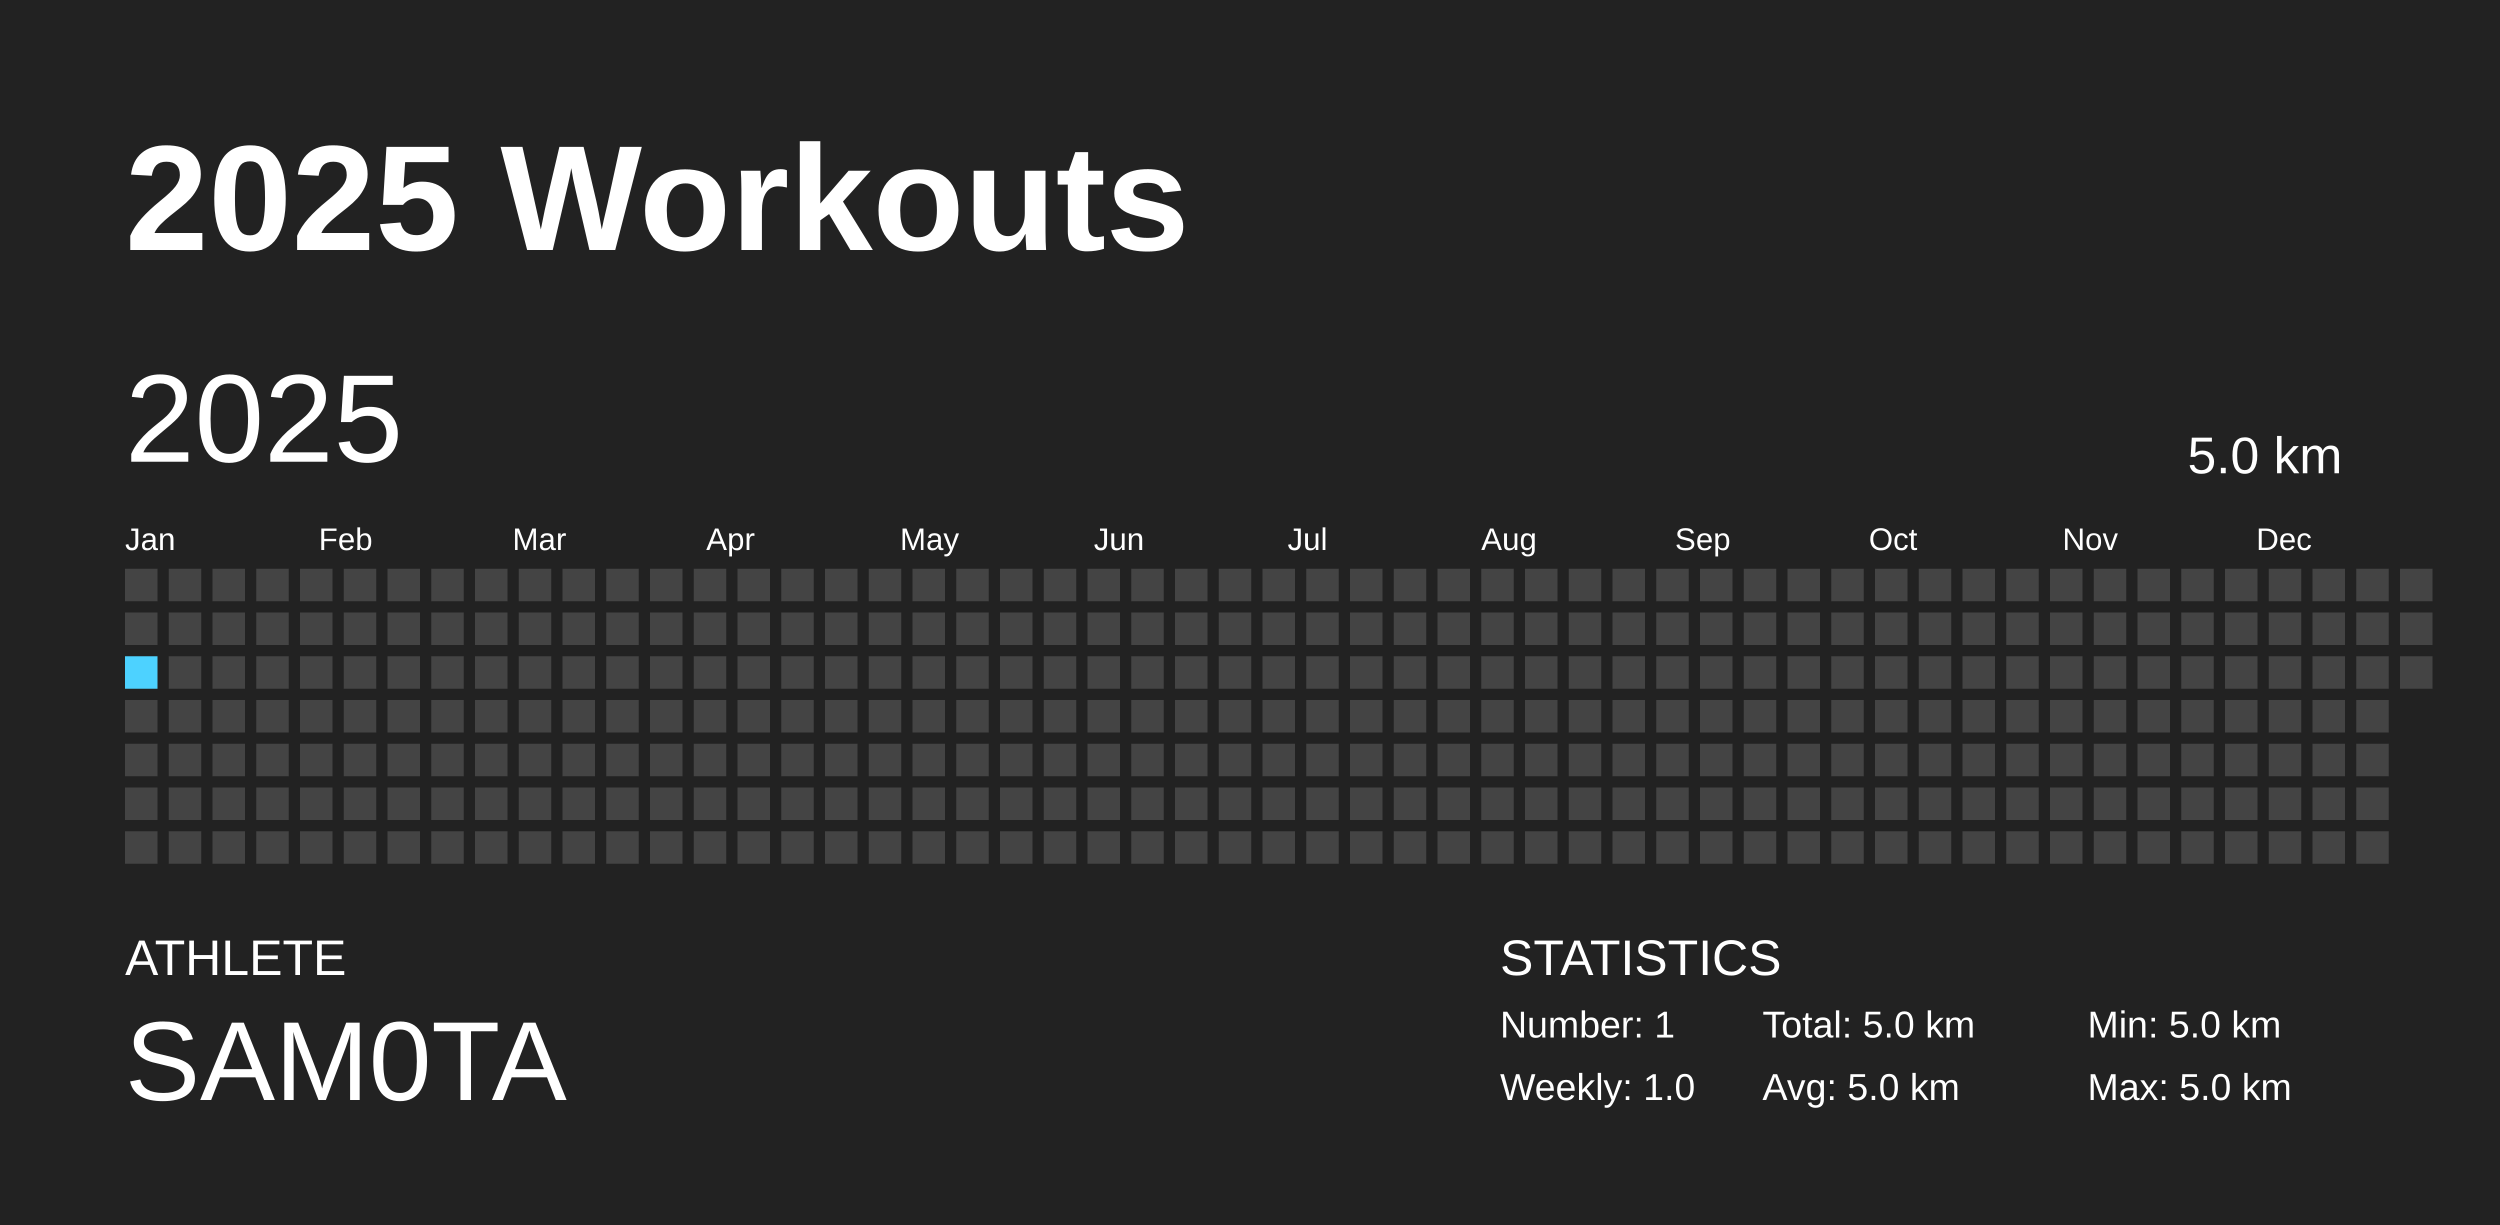
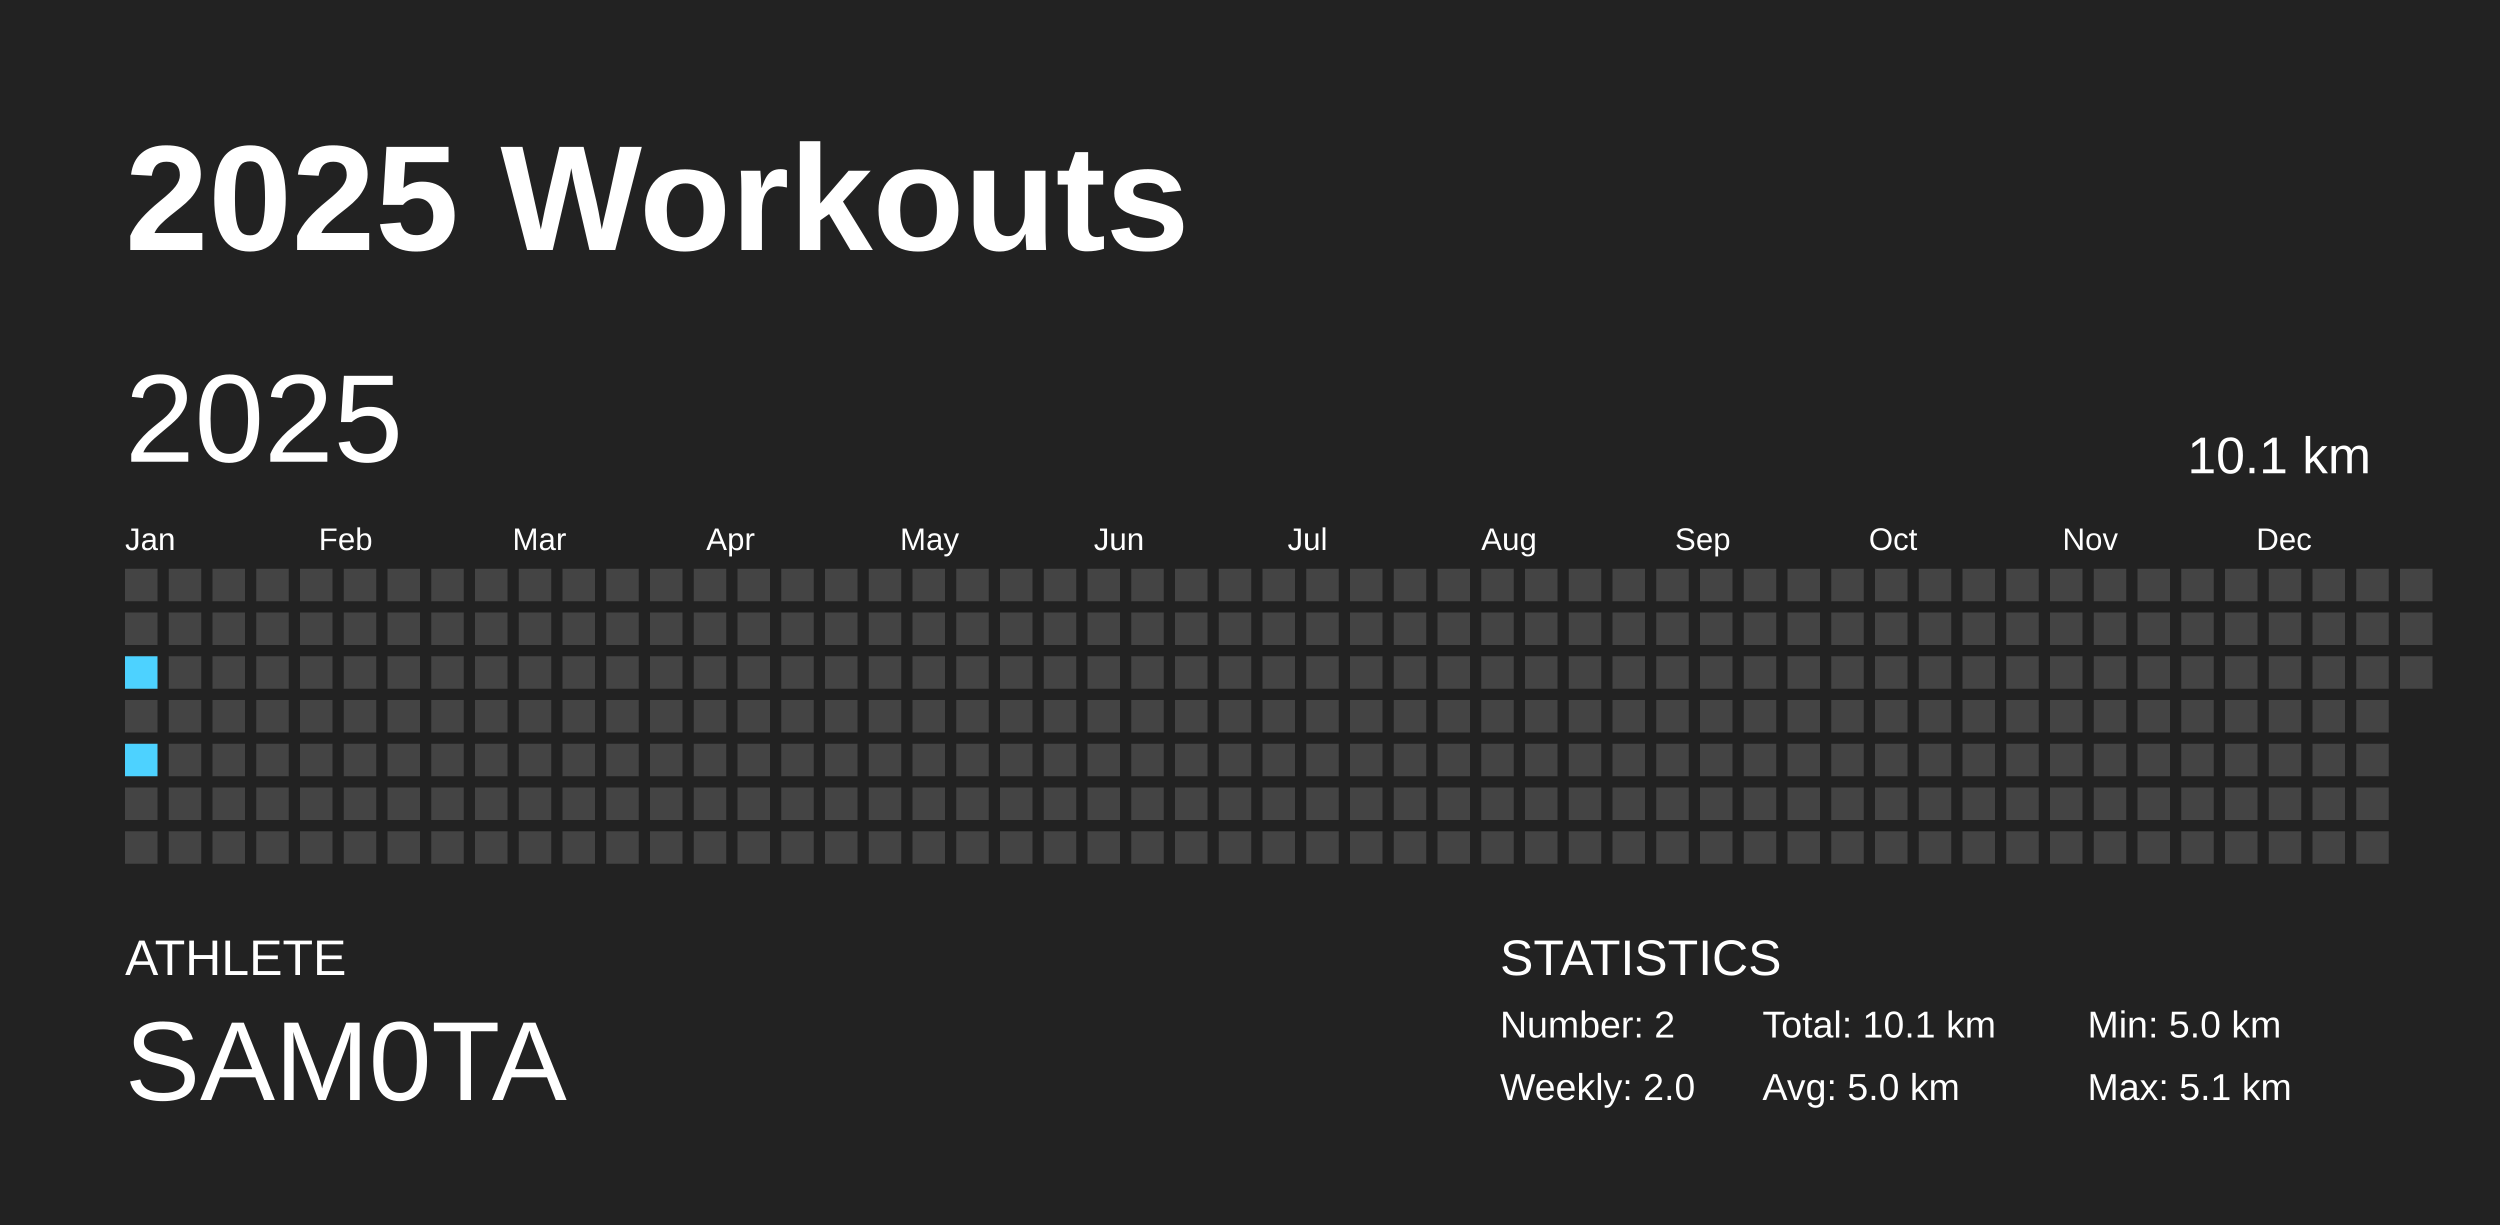
<svg xmlns="http://www.w3.org/2000/svg" baseProfile="full" height="98mm" version="1.1" viewBox="0,0,200,98" width="200mm">
  <defs />
  <rect fill="#222222" height="98" width="200" x="0" y="0" />
  <text fill="#FFFFFF" style="font-size:12px; font-family:Arial; font-weight:bold;" x="10" y="20">2025 Workouts</text>
  <text fill="#FFFFFF" style="font-size:4px; font-family:Arial" x="10" y="78">ATHLETE</text>
  <text fill="#FFFFFF" style="font-size:9px; font-family:Arial" x="10" y="88">SAM0TA</text>
  <text fill="#FFFFFF" style="font-size:4px; font-family:Arial" x="120" y="78">STATISTICS</text>
-   <text fill="#FFFFFF" style="font-size:3px; font-family:Arial" x="120" y="83">Number: 1</text>
-   <text fill="#FFFFFF" style="font-size:3px; font-family:Arial" x="120" y="88">Weekly: 1.0</text>
-   <text fill="#FFFFFF" style="font-size:3px; font-family:Arial" x="141" y="83">Total: 5.0 km</text>
+   <text fill="#FFFFFF" style="font-size:3px; font-family:Arial" x="120" y="83">Number: 2</text>
+   <text fill="#FFFFFF" style="font-size:3px; font-family:Arial" x="120" y="88">Weekly: 2.0</text>
+   <text fill="#FFFFFF" style="font-size:3px; font-family:Arial" x="141" y="83">Total: 10.1 km</text>
  <text fill="#FFFFFF" style="font-size:3px; font-family:Arial" x="141" y="88">Avg: 5.0 km</text>
  <text fill="#FFFFFF" style="font-size:3px; font-family:Arial" x="167" y="83">Min: 5.0 km</text>
-   <text fill="#FFFFFF" style="font-size:3px; font-family:Arial" x="167" y="88">Max: 5.0 km</text>
+   <text fill="#FFFFFF" style="font-size:3px; font-family:Arial" x="167" y="88">Max: 5.1 km</text>
  <text dominant-baseline="hanging" fill="#FFFFFF" style="font-size:10.0px; font-family:Arial;" x="10" y="30">2025</text>
-   <text dominant-baseline="hanging" fill="#FFFFFF" style="font-size:4.125px; font-family:Arial;" x="175" y="35">5.0 km</text>
+   <text dominant-baseline="hanging" fill="#FFFFFF" style="font-size:4.125px; font-family:Arial;" x="175" y="35">10.1 km</text>
  <text fill="#FFFFFF" style="font-size:2.5px; font-family:Arial" x="10.0" y="44">Jan</text>
  <text fill="#FFFFFF" style="font-size:2.5px; font-family:Arial" x="25.5" y="44">Feb</text>
  <text fill="#FFFFFF" style="font-size:2.5px; font-family:Arial" x="41.0" y="44">Mar</text>
  <text fill="#FFFFFF" style="font-size:2.5px; font-family:Arial" x="56.5" y="44">Apr</text>
  <text fill="#FFFFFF" style="font-size:2.5px; font-family:Arial" x="72.0" y="44">May</text>
  <text fill="#FFFFFF" style="font-size:2.5px; font-family:Arial" x="87.5" y="44">Jun</text>
  <text fill="#FFFFFF" style="font-size:2.5px; font-family:Arial" x="103.0" y="44">Jul</text>
  <text fill="#FFFFFF" style="font-size:2.5px; font-family:Arial" x="118.5" y="44">Aug</text>
  <text fill="#FFFFFF" style="font-size:2.5px; font-family:Arial" x="134.0" y="44">Sep</text>
  <text fill="#FFFFFF" style="font-size:2.5px; font-family:Arial" x="149.5" y="44">Oct</text>
  <text fill="#FFFFFF" style="font-size:2.5px; font-family:Arial" x="165.0" y="44">Nov</text>
  <text fill="#FFFFFF" style="font-size:2.5px; font-family:Arial" x="180.5" y="44">Dec</text>
  <rect fill="#444444" height="2.6" width="2.6" x="10.0" y="45.5" />
  <rect fill="#444444" height="2.6" width="2.6" x="10.0" y="49.0" />
-   <rect fill="#4DD2FF" height="2.6" width="2.6" x="10.0" y="52.5" />
+   <rect fill="#4dd2ff" height="2.6" width="2.6" x="10.0" y="52.5" />
  <rect fill="#444444" height="2.6" width="2.6" x="10.0" y="56.0" />
-   <rect fill="#444444" height="2.6" width="2.6" x="10.0" y="59.5" />
+   <rect fill="#4dd2ff" height="2.6" width="2.6" x="10.0" y="59.5" />
  <rect fill="#444444" height="2.6" width="2.6" x="10.0" y="63.0" />
  <rect fill="#444444" height="2.6" width="2.6" x="10.0" y="66.5" />
  <rect fill="#444444" height="2.6" width="2.6" x="13.5" y="45.5" />
  <rect fill="#444444" height="2.6" width="2.6" x="13.5" y="49.0" />
  <rect fill="#444444" height="2.6" width="2.6" x="13.5" y="52.5" />
  <rect fill="#444444" height="2.6" width="2.6" x="13.5" y="56.0" />
  <rect fill="#444444" height="2.6" width="2.6" x="13.5" y="59.5" />
  <rect fill="#444444" height="2.6" width="2.6" x="13.5" y="63.0" />
  <rect fill="#444444" height="2.6" width="2.6" x="13.5" y="66.5" />
  <rect fill="#444444" height="2.6" width="2.6" x="17.0" y="45.5" />
  <rect fill="#444444" height="2.6" width="2.6" x="17.0" y="49.0" />
  <rect fill="#444444" height="2.6" width="2.6" x="17.0" y="52.5" />
  <rect fill="#444444" height="2.6" width="2.6" x="17.0" y="56.0" />
  <rect fill="#444444" height="2.6" width="2.6" x="17.0" y="59.5" />
  <rect fill="#444444" height="2.6" width="2.6" x="17.0" y="63.0" />
  <rect fill="#444444" height="2.6" width="2.6" x="17.0" y="66.5" />
  <rect fill="#444444" height="2.6" width="2.6" x="20.5" y="45.5" />
  <rect fill="#444444" height="2.6" width="2.6" x="20.5" y="49.0" />
  <rect fill="#444444" height="2.6" width="2.6" x="20.5" y="52.5" />
  <rect fill="#444444" height="2.6" width="2.6" x="20.5" y="56.0" />
  <rect fill="#444444" height="2.6" width="2.6" x="20.5" y="59.5" />
  <rect fill="#444444" height="2.6" width="2.6" x="20.5" y="63.0" />
  <rect fill="#444444" height="2.6" width="2.6" x="20.5" y="66.5" />
  <rect fill="#444444" height="2.6" width="2.6" x="24.0" y="45.5" />
  <rect fill="#444444" height="2.6" width="2.6" x="24.0" y="49.0" />
  <rect fill="#444444" height="2.6" width="2.6" x="24.0" y="52.5" />
  <rect fill="#444444" height="2.6" width="2.6" x="24.0" y="56.0" />
  <rect fill="#444444" height="2.6" width="2.6" x="24.0" y="59.5" />
  <rect fill="#444444" height="2.6" width="2.6" x="24.0" y="63.0" />
  <rect fill="#444444" height="2.6" width="2.6" x="24.0" y="66.5" />
  <rect fill="#444444" height="2.6" width="2.6" x="27.5" y="45.5" />
  <rect fill="#444444" height="2.6" width="2.6" x="27.5" y="49.0" />
  <rect fill="#444444" height="2.6" width="2.6" x="27.5" y="52.5" />
  <rect fill="#444444" height="2.6" width="2.6" x="27.5" y="56.0" />
  <rect fill="#444444" height="2.6" width="2.6" x="27.5" y="59.5" />
  <rect fill="#444444" height="2.6" width="2.6" x="27.5" y="63.0" />
  <rect fill="#444444" height="2.6" width="2.6" x="27.5" y="66.5" />
  <rect fill="#444444" height="2.6" width="2.6" x="31.0" y="45.5" />
  <rect fill="#444444" height="2.6" width="2.6" x="31.0" y="49.0" />
  <rect fill="#444444" height="2.6" width="2.6" x="31.0" y="52.5" />
  <rect fill="#444444" height="2.6" width="2.6" x="31.0" y="56.0" />
  <rect fill="#444444" height="2.6" width="2.6" x="31.0" y="59.5" />
  <rect fill="#444444" height="2.6" width="2.6" x="31.0" y="63.0" />
  <rect fill="#444444" height="2.6" width="2.6" x="31.0" y="66.5" />
  <rect fill="#444444" height="2.6" width="2.6" x="34.5" y="45.5" />
  <rect fill="#444444" height="2.6" width="2.6" x="34.5" y="49.0" />
  <rect fill="#444444" height="2.6" width="2.6" x="34.5" y="52.5" />
  <rect fill="#444444" height="2.6" width="2.6" x="34.5" y="56.0" />
  <rect fill="#444444" height="2.6" width="2.6" x="34.5" y="59.5" />
  <rect fill="#444444" height="2.6" width="2.6" x="34.5" y="63.0" />
  <rect fill="#444444" height="2.6" width="2.6" x="34.5" y="66.5" />
  <rect fill="#444444" height="2.6" width="2.6" x="38.0" y="45.5" />
  <rect fill="#444444" height="2.6" width="2.6" x="38.0" y="49.0" />
  <rect fill="#444444" height="2.6" width="2.6" x="38.0" y="52.5" />
  <rect fill="#444444" height="2.6" width="2.6" x="38.0" y="56.0" />
  <rect fill="#444444" height="2.6" width="2.6" x="38.0" y="59.5" />
  <rect fill="#444444" height="2.6" width="2.6" x="38.0" y="63.0" />
  <rect fill="#444444" height="2.6" width="2.6" x="38.0" y="66.5" />
  <rect fill="#444444" height="2.6" width="2.6" x="41.5" y="45.5" />
  <rect fill="#444444" height="2.6" width="2.6" x="41.5" y="49.0" />
  <rect fill="#444444" height="2.6" width="2.6" x="41.5" y="52.5" />
  <rect fill="#444444" height="2.6" width="2.6" x="41.5" y="56.0" />
  <rect fill="#444444" height="2.6" width="2.6" x="41.5" y="59.5" />
  <rect fill="#444444" height="2.6" width="2.6" x="41.5" y="63.0" />
  <rect fill="#444444" height="2.6" width="2.6" x="41.5" y="66.5" />
  <rect fill="#444444" height="2.6" width="2.6" x="45.0" y="45.5" />
  <rect fill="#444444" height="2.6" width="2.6" x="45.0" y="49.0" />
  <rect fill="#444444" height="2.6" width="2.6" x="45.0" y="52.5" />
  <rect fill="#444444" height="2.6" width="2.6" x="45.0" y="56.0" />
  <rect fill="#444444" height="2.6" width="2.6" x="45.0" y="59.5" />
  <rect fill="#444444" height="2.6" width="2.6" x="45.0" y="63.0" />
  <rect fill="#444444" height="2.6" width="2.6" x="45.0" y="66.5" />
  <rect fill="#444444" height="2.6" width="2.6" x="48.5" y="45.5" />
  <rect fill="#444444" height="2.6" width="2.6" x="48.5" y="49.0" />
  <rect fill="#444444" height="2.6" width="2.6" x="48.5" y="52.5" />
  <rect fill="#444444" height="2.6" width="2.6" x="48.5" y="56.0" />
  <rect fill="#444444" height="2.6" width="2.6" x="48.5" y="59.5" />
  <rect fill="#444444" height="2.6" width="2.6" x="48.5" y="63.0" />
  <rect fill="#444444" height="2.6" width="2.6" x="48.5" y="66.5" />
  <rect fill="#444444" height="2.6" width="2.6" x="52.0" y="45.5" />
  <rect fill="#444444" height="2.6" width="2.6" x="52.0" y="49.0" />
  <rect fill="#444444" height="2.6" width="2.6" x="52.0" y="52.5" />
  <rect fill="#444444" height="2.6" width="2.6" x="52.0" y="56.0" />
  <rect fill="#444444" height="2.6" width="2.6" x="52.0" y="59.5" />
  <rect fill="#444444" height="2.6" width="2.6" x="52.0" y="63.0" />
  <rect fill="#444444" height="2.6" width="2.6" x="52.0" y="66.5" />
  <rect fill="#444444" height="2.6" width="2.6" x="55.5" y="45.5" />
  <rect fill="#444444" height="2.6" width="2.6" x="55.5" y="49.0" />
  <rect fill="#444444" height="2.6" width="2.6" x="55.5" y="52.5" />
  <rect fill="#444444" height="2.6" width="2.6" x="55.5" y="56.0" />
  <rect fill="#444444" height="2.6" width="2.6" x="55.5" y="59.5" />
  <rect fill="#444444" height="2.6" width="2.6" x="55.5" y="63.0" />
  <rect fill="#444444" height="2.6" width="2.6" x="55.5" y="66.5" />
  <rect fill="#444444" height="2.6" width="2.6" x="59.0" y="45.5" />
  <rect fill="#444444" height="2.6" width="2.6" x="59.0" y="49.0" />
  <rect fill="#444444" height="2.6" width="2.6" x="59.0" y="52.5" />
  <rect fill="#444444" height="2.6" width="2.6" x="59.0" y="56.0" />
  <rect fill="#444444" height="2.6" width="2.6" x="59.0" y="59.5" />
  <rect fill="#444444" height="2.6" width="2.6" x="59.0" y="63.0" />
  <rect fill="#444444" height="2.6" width="2.6" x="59.0" y="66.5" />
  <rect fill="#444444" height="2.6" width="2.6" x="62.5" y="45.5" />
  <rect fill="#444444" height="2.6" width="2.6" x="62.5" y="49.0" />
  <rect fill="#444444" height="2.6" width="2.6" x="62.5" y="52.5" />
  <rect fill="#444444" height="2.6" width="2.6" x="62.5" y="56.0" />
  <rect fill="#444444" height="2.6" width="2.6" x="62.5" y="59.5" />
  <rect fill="#444444" height="2.6" width="2.6" x="62.5" y="63.0" />
  <rect fill="#444444" height="2.6" width="2.6" x="62.5" y="66.5" />
  <rect fill="#444444" height="2.6" width="2.6" x="66.0" y="45.5" />
  <rect fill="#444444" height="2.6" width="2.6" x="66.0" y="49.0" />
  <rect fill="#444444" height="2.6" width="2.6" x="66.0" y="52.5" />
  <rect fill="#444444" height="2.6" width="2.6" x="66.0" y="56.0" />
  <rect fill="#444444" height="2.6" width="2.6" x="66.0" y="59.5" />
  <rect fill="#444444" height="2.6" width="2.6" x="66.0" y="63.0" />
  <rect fill="#444444" height="2.6" width="2.6" x="66.0" y="66.5" />
  <rect fill="#444444" height="2.6" width="2.6" x="69.5" y="45.5" />
  <rect fill="#444444" height="2.6" width="2.6" x="69.5" y="49.0" />
  <rect fill="#444444" height="2.6" width="2.6" x="69.5" y="52.5" />
  <rect fill="#444444" height="2.6" width="2.6" x="69.5" y="56.0" />
  <rect fill="#444444" height="2.6" width="2.6" x="69.5" y="59.5" />
  <rect fill="#444444" height="2.6" width="2.6" x="69.5" y="63.0" />
  <rect fill="#444444" height="2.6" width="2.6" x="69.5" y="66.5" />
  <rect fill="#444444" height="2.6" width="2.6" x="73.0" y="45.5" />
  <rect fill="#444444" height="2.6" width="2.6" x="73.0" y="49.0" />
  <rect fill="#444444" height="2.6" width="2.6" x="73.0" y="52.5" />
  <rect fill="#444444" height="2.6" width="2.6" x="73.0" y="56.0" />
  <rect fill="#444444" height="2.6" width="2.6" x="73.0" y="59.5" />
  <rect fill="#444444" height="2.6" width="2.6" x="73.0" y="63.0" />
  <rect fill="#444444" height="2.6" width="2.6" x="73.0" y="66.5" />
  <rect fill="#444444" height="2.6" width="2.6" x="76.5" y="45.5" />
  <rect fill="#444444" height="2.6" width="2.6" x="76.5" y="49.0" />
  <rect fill="#444444" height="2.6" width="2.6" x="76.5" y="52.5" />
  <rect fill="#444444" height="2.6" width="2.6" x="76.5" y="56.0" />
  <rect fill="#444444" height="2.6" width="2.6" x="76.5" y="59.5" />
  <rect fill="#444444" height="2.6" width="2.6" x="76.5" y="63.0" />
  <rect fill="#444444" height="2.6" width="2.6" x="76.5" y="66.5" />
  <rect fill="#444444" height="2.6" width="2.6" x="80.0" y="45.5" />
  <rect fill="#444444" height="2.6" width="2.6" x="80.0" y="49.0" />
  <rect fill="#444444" height="2.6" width="2.6" x="80.0" y="52.5" />
  <rect fill="#444444" height="2.6" width="2.6" x="80.0" y="56.0" />
  <rect fill="#444444" height="2.6" width="2.6" x="80.0" y="59.5" />
  <rect fill="#444444" height="2.6" width="2.6" x="80.0" y="63.0" />
  <rect fill="#444444" height="2.6" width="2.6" x="80.0" y="66.5" />
  <rect fill="#444444" height="2.6" width="2.6" x="83.5" y="45.5" />
  <rect fill="#444444" height="2.6" width="2.6" x="83.5" y="49.0" />
  <rect fill="#444444" height="2.6" width="2.6" x="83.5" y="52.5" />
  <rect fill="#444444" height="2.6" width="2.6" x="83.5" y="56.0" />
  <rect fill="#444444" height="2.6" width="2.6" x="83.5" y="59.5" />
  <rect fill="#444444" height="2.6" width="2.6" x="83.5" y="63.0" />
  <rect fill="#444444" height="2.6" width="2.6" x="83.5" y="66.5" />
  <rect fill="#444444" height="2.6" width="2.6" x="87.0" y="45.5" />
  <rect fill="#444444" height="2.6" width="2.6" x="87.0" y="49.0" />
  <rect fill="#444444" height="2.6" width="2.6" x="87.0" y="52.5" />
  <rect fill="#444444" height="2.6" width="2.6" x="87.0" y="56.0" />
  <rect fill="#444444" height="2.6" width="2.6" x="87.0" y="59.5" />
  <rect fill="#444444" height="2.6" width="2.6" x="87.0" y="63.0" />
  <rect fill="#444444" height="2.6" width="2.6" x="87.0" y="66.5" />
  <rect fill="#444444" height="2.6" width="2.6" x="90.5" y="45.5" />
  <rect fill="#444444" height="2.6" width="2.6" x="90.5" y="49.0" />
  <rect fill="#444444" height="2.6" width="2.6" x="90.5" y="52.5" />
  <rect fill="#444444" height="2.6" width="2.6" x="90.5" y="56.0" />
  <rect fill="#444444" height="2.6" width="2.6" x="90.5" y="59.5" />
  <rect fill="#444444" height="2.6" width="2.6" x="90.5" y="63.0" />
  <rect fill="#444444" height="2.6" width="2.6" x="90.5" y="66.5" />
  <rect fill="#444444" height="2.6" width="2.6" x="94.0" y="45.5" />
  <rect fill="#444444" height="2.6" width="2.6" x="94.0" y="49.0" />
  <rect fill="#444444" height="2.6" width="2.6" x="94.0" y="52.5" />
  <rect fill="#444444" height="2.6" width="2.6" x="94.0" y="56.0" />
  <rect fill="#444444" height="2.6" width="2.6" x="94.0" y="59.5" />
  <rect fill="#444444" height="2.6" width="2.6" x="94.0" y="63.0" />
  <rect fill="#444444" height="2.6" width="2.6" x="94.0" y="66.5" />
  <rect fill="#444444" height="2.6" width="2.6" x="97.5" y="45.5" />
  <rect fill="#444444" height="2.6" width="2.6" x="97.5" y="49.0" />
  <rect fill="#444444" height="2.6" width="2.6" x="97.5" y="52.5" />
  <rect fill="#444444" height="2.6" width="2.6" x="97.5" y="56.0" />
  <rect fill="#444444" height="2.6" width="2.6" x="97.5" y="59.5" />
  <rect fill="#444444" height="2.6" width="2.6" x="97.5" y="63.0" />
  <rect fill="#444444" height="2.6" width="2.6" x="97.5" y="66.5" />
  <rect fill="#444444" height="2.6" width="2.6" x="101.0" y="45.5" />
  <rect fill="#444444" height="2.6" width="2.6" x="101.0" y="49.0" />
  <rect fill="#444444" height="2.6" width="2.6" x="101.0" y="52.5" />
  <rect fill="#444444" height="2.6" width="2.6" x="101.0" y="56.0" />
  <rect fill="#444444" height="2.6" width="2.6" x="101.0" y="59.5" />
  <rect fill="#444444" height="2.6" width="2.6" x="101.0" y="63.0" />
  <rect fill="#444444" height="2.6" width="2.6" x="101.0" y="66.5" />
  <rect fill="#444444" height="2.6" width="2.6" x="104.5" y="45.5" />
  <rect fill="#444444" height="2.6" width="2.6" x="104.5" y="49.0" />
  <rect fill="#444444" height="2.6" width="2.6" x="104.5" y="52.5" />
  <rect fill="#444444" height="2.6" width="2.6" x="104.5" y="56.0" />
  <rect fill="#444444" height="2.6" width="2.6" x="104.5" y="59.5" />
  <rect fill="#444444" height="2.6" width="2.6" x="104.5" y="63.0" />
  <rect fill="#444444" height="2.6" width="2.6" x="104.5" y="66.5" />
  <rect fill="#444444" height="2.6" width="2.6" x="108.0" y="45.5" />
  <rect fill="#444444" height="2.6" width="2.6" x="108.0" y="49.0" />
  <rect fill="#444444" height="2.6" width="2.6" x="108.0" y="52.5" />
  <rect fill="#444444" height="2.6" width="2.6" x="108.0" y="56.0" />
  <rect fill="#444444" height="2.6" width="2.6" x="108.0" y="59.5" />
  <rect fill="#444444" height="2.6" width="2.6" x="108.0" y="63.0" />
  <rect fill="#444444" height="2.6" width="2.6" x="108.0" y="66.5" />
  <rect fill="#444444" height="2.6" width="2.6" x="111.5" y="45.5" />
  <rect fill="#444444" height="2.6" width="2.6" x="111.5" y="49.0" />
  <rect fill="#444444" height="2.6" width="2.6" x="111.5" y="52.5" />
  <rect fill="#444444" height="2.6" width="2.6" x="111.5" y="56.0" />
  <rect fill="#444444" height="2.6" width="2.6" x="111.5" y="59.5" />
  <rect fill="#444444" height="2.6" width="2.6" x="111.5" y="63.0" />
  <rect fill="#444444" height="2.6" width="2.6" x="111.5" y="66.5" />
  <rect fill="#444444" height="2.6" width="2.6" x="115.0" y="45.5" />
  <rect fill="#444444" height="2.6" width="2.6" x="115.0" y="49.0" />
  <rect fill="#444444" height="2.6" width="2.6" x="115.0" y="52.5" />
  <rect fill="#444444" height="2.6" width="2.6" x="115.0" y="56.0" />
  <rect fill="#444444" height="2.6" width="2.6" x="115.0" y="59.5" />
  <rect fill="#444444" height="2.6" width="2.6" x="115.0" y="63.0" />
  <rect fill="#444444" height="2.6" width="2.6" x="115.0" y="66.5" />
  <rect fill="#444444" height="2.6" width="2.6" x="118.5" y="45.5" />
  <rect fill="#444444" height="2.6" width="2.6" x="118.5" y="49.0" />
  <rect fill="#444444" height="2.6" width="2.6" x="118.5" y="52.5" />
  <rect fill="#444444" height="2.6" width="2.6" x="118.5" y="56.0" />
  <rect fill="#444444" height="2.6" width="2.6" x="118.5" y="59.5" />
  <rect fill="#444444" height="2.6" width="2.6" x="118.5" y="63.0" />
  <rect fill="#444444" height="2.6" width="2.6" x="118.5" y="66.5" />
  <rect fill="#444444" height="2.6" width="2.6" x="122.0" y="45.5" />
  <rect fill="#444444" height="2.6" width="2.6" x="122.0" y="49.0" />
  <rect fill="#444444" height="2.6" width="2.6" x="122.0" y="52.5" />
  <rect fill="#444444" height="2.6" width="2.6" x="122.0" y="56.0" />
  <rect fill="#444444" height="2.6" width="2.6" x="122.0" y="59.5" />
  <rect fill="#444444" height="2.6" width="2.6" x="122.0" y="63.0" />
  <rect fill="#444444" height="2.6" width="2.6" x="122.0" y="66.5" />
  <rect fill="#444444" height="2.6" width="2.6" x="125.5" y="45.5" />
  <rect fill="#444444" height="2.6" width="2.6" x="125.5" y="49.0" />
  <rect fill="#444444" height="2.6" width="2.6" x="125.5" y="52.5" />
  <rect fill="#444444" height="2.6" width="2.6" x="125.5" y="56.0" />
  <rect fill="#444444" height="2.6" width="2.6" x="125.5" y="59.5" />
  <rect fill="#444444" height="2.6" width="2.6" x="125.5" y="63.0" />
  <rect fill="#444444" height="2.6" width="2.6" x="125.5" y="66.5" />
  <rect fill="#444444" height="2.6" width="2.6" x="129.0" y="45.5" />
  <rect fill="#444444" height="2.6" width="2.6" x="129.0" y="49.0" />
  <rect fill="#444444" height="2.6" width="2.6" x="129.0" y="52.5" />
  <rect fill="#444444" height="2.6" width="2.6" x="129.0" y="56.0" />
  <rect fill="#444444" height="2.6" width="2.6" x="129.0" y="59.5" />
  <rect fill="#444444" height="2.6" width="2.6" x="129.0" y="63.0" />
  <rect fill="#444444" height="2.6" width="2.6" x="129.0" y="66.5" />
  <rect fill="#444444" height="2.6" width="2.6" x="132.5" y="45.5" />
  <rect fill="#444444" height="2.6" width="2.6" x="132.5" y="49.0" />
  <rect fill="#444444" height="2.6" width="2.6" x="132.5" y="52.5" />
  <rect fill="#444444" height="2.6" width="2.6" x="132.5" y="56.0" />
  <rect fill="#444444" height="2.6" width="2.6" x="132.5" y="59.5" />
  <rect fill="#444444" height="2.6" width="2.6" x="132.5" y="63.0" />
  <rect fill="#444444" height="2.6" width="2.6" x="132.5" y="66.5" />
  <rect fill="#444444" height="2.6" width="2.6" x="136.0" y="45.5" />
  <rect fill="#444444" height="2.6" width="2.6" x="136.0" y="49.0" />
  <rect fill="#444444" height="2.6" width="2.6" x="136.0" y="52.5" />
  <rect fill="#444444" height="2.6" width="2.6" x="136.0" y="56.0" />
  <rect fill="#444444" height="2.6" width="2.6" x="136.0" y="59.5" />
  <rect fill="#444444" height="2.6" width="2.6" x="136.0" y="63.0" />
  <rect fill="#444444" height="2.6" width="2.6" x="136.0" y="66.5" />
  <rect fill="#444444" height="2.6" width="2.6" x="139.5" y="45.5" />
  <rect fill="#444444" height="2.6" width="2.6" x="139.5" y="49.0" />
  <rect fill="#444444" height="2.6" width="2.6" x="139.5" y="52.5" />
  <rect fill="#444444" height="2.6" width="2.6" x="139.5" y="56.0" />
  <rect fill="#444444" height="2.6" width="2.6" x="139.5" y="59.5" />
  <rect fill="#444444" height="2.6" width="2.6" x="139.5" y="63.0" />
  <rect fill="#444444" height="2.6" width="2.6" x="139.5" y="66.5" />
  <rect fill="#444444" height="2.6" width="2.6" x="143.0" y="45.5" />
  <rect fill="#444444" height="2.6" width="2.6" x="143.0" y="49.0" />
  <rect fill="#444444" height="2.6" width="2.6" x="143.0" y="52.5" />
  <rect fill="#444444" height="2.6" width="2.6" x="143.0" y="56.0" />
  <rect fill="#444444" height="2.6" width="2.6" x="143.0" y="59.5" />
  <rect fill="#444444" height="2.6" width="2.6" x="143.0" y="63.0" />
  <rect fill="#444444" height="2.6" width="2.6" x="143.0" y="66.5" />
  <rect fill="#444444" height="2.6" width="2.6" x="146.5" y="45.5" />
  <rect fill="#444444" height="2.6" width="2.6" x="146.5" y="49.0" />
  <rect fill="#444444" height="2.6" width="2.6" x="146.5" y="52.5" />
  <rect fill="#444444" height="2.6" width="2.6" x="146.5" y="56.0" />
  <rect fill="#444444" height="2.6" width="2.6" x="146.5" y="59.5" />
  <rect fill="#444444" height="2.6" width="2.6" x="146.5" y="63.0" />
  <rect fill="#444444" height="2.6" width="2.6" x="146.5" y="66.5" />
  <rect fill="#444444" height="2.6" width="2.6" x="150.0" y="45.5" />
  <rect fill="#444444" height="2.6" width="2.6" x="150.0" y="49.0" />
  <rect fill="#444444" height="2.6" width="2.6" x="150.0" y="52.5" />
  <rect fill="#444444" height="2.6" width="2.6" x="150.0" y="56.0" />
  <rect fill="#444444" height="2.6" width="2.6" x="150.0" y="59.5" />
  <rect fill="#444444" height="2.6" width="2.6" x="150.0" y="63.0" />
  <rect fill="#444444" height="2.6" width="2.6" x="150.0" y="66.5" />
  <rect fill="#444444" height="2.6" width="2.6" x="153.5" y="45.5" />
  <rect fill="#444444" height="2.6" width="2.6" x="153.5" y="49.0" />
  <rect fill="#444444" height="2.6" width="2.6" x="153.5" y="52.5" />
  <rect fill="#444444" height="2.6" width="2.6" x="153.5" y="56.0" />
  <rect fill="#444444" height="2.6" width="2.6" x="153.5" y="59.5" />
  <rect fill="#444444" height="2.6" width="2.6" x="153.5" y="63.0" />
  <rect fill="#444444" height="2.6" width="2.6" x="153.5" y="66.5" />
  <rect fill="#444444" height="2.6" width="2.6" x="157.0" y="45.5" />
  <rect fill="#444444" height="2.6" width="2.6" x="157.0" y="49.0" />
  <rect fill="#444444" height="2.6" width="2.6" x="157.0" y="52.5" />
  <rect fill="#444444" height="2.6" width="2.6" x="157.0" y="56.0" />
  <rect fill="#444444" height="2.6" width="2.6" x="157.0" y="59.5" />
  <rect fill="#444444" height="2.6" width="2.6" x="157.0" y="63.0" />
  <rect fill="#444444" height="2.6" width="2.6" x="157.0" y="66.5" />
  <rect fill="#444444" height="2.6" width="2.6" x="160.5" y="45.5" />
  <rect fill="#444444" height="2.6" width="2.6" x="160.5" y="49.0" />
  <rect fill="#444444" height="2.6" width="2.6" x="160.5" y="52.5" />
  <rect fill="#444444" height="2.6" width="2.6" x="160.5" y="56.0" />
  <rect fill="#444444" height="2.6" width="2.6" x="160.5" y="59.5" />
  <rect fill="#444444" height="2.6" width="2.6" x="160.5" y="63.0" />
  <rect fill="#444444" height="2.6" width="2.6" x="160.5" y="66.5" />
  <rect fill="#444444" height="2.6" width="2.6" x="164.0" y="45.5" />
  <rect fill="#444444" height="2.6" width="2.6" x="164.0" y="49.0" />
  <rect fill="#444444" height="2.6" width="2.6" x="164.0" y="52.5" />
  <rect fill="#444444" height="2.6" width="2.6" x="164.0" y="56.0" />
  <rect fill="#444444" height="2.6" width="2.6" x="164.0" y="59.5" />
  <rect fill="#444444" height="2.6" width="2.6" x="164.0" y="63.0" />
  <rect fill="#444444" height="2.6" width="2.6" x="164.0" y="66.5" />
  <rect fill="#444444" height="2.6" width="2.6" x="167.5" y="45.5" />
  <rect fill="#444444" height="2.6" width="2.6" x="167.5" y="49.0" />
  <rect fill="#444444" height="2.6" width="2.6" x="167.5" y="52.5" />
  <rect fill="#444444" height="2.6" width="2.6" x="167.5" y="56.0" />
  <rect fill="#444444" height="2.6" width="2.6" x="167.5" y="59.5" />
  <rect fill="#444444" height="2.6" width="2.6" x="167.5" y="63.0" />
  <rect fill="#444444" height="2.6" width="2.6" x="167.5" y="66.5" />
  <rect fill="#444444" height="2.6" width="2.6" x="171.0" y="45.5" />
  <rect fill="#444444" height="2.6" width="2.6" x="171.0" y="49.0" />
  <rect fill="#444444" height="2.6" width="2.6" x="171.0" y="52.5" />
  <rect fill="#444444" height="2.6" width="2.6" x="171.0" y="56.0" />
  <rect fill="#444444" height="2.6" width="2.6" x="171.0" y="59.5" />
  <rect fill="#444444" height="2.6" width="2.6" x="171.0" y="63.0" />
  <rect fill="#444444" height="2.6" width="2.6" x="171.0" y="66.5" />
  <rect fill="#444444" height="2.6" width="2.6" x="174.5" y="45.5" />
  <rect fill="#444444" height="2.6" width="2.6" x="174.5" y="49.0" />
  <rect fill="#444444" height="2.6" width="2.6" x="174.5" y="52.5" />
  <rect fill="#444444" height="2.6" width="2.6" x="174.5" y="56.0" />
  <rect fill="#444444" height="2.6" width="2.6" x="174.5" y="59.5" />
  <rect fill="#444444" height="2.6" width="2.6" x="174.5" y="63.0" />
  <rect fill="#444444" height="2.6" width="2.6" x="174.5" y="66.5" />
  <rect fill="#444444" height="2.6" width="2.6" x="178.0" y="45.5" />
  <rect fill="#444444" height="2.6" width="2.6" x="178.0" y="49.0" />
  <rect fill="#444444" height="2.6" width="2.6" x="178.0" y="52.5" />
  <rect fill="#444444" height="2.6" width="2.6" x="178.0" y="56.0" />
  <rect fill="#444444" height="2.6" width="2.6" x="178.0" y="59.5" />
  <rect fill="#444444" height="2.6" width="2.6" x="178.0" y="63.0" />
  <rect fill="#444444" height="2.6" width="2.6" x="178.0" y="66.5" />
  <rect fill="#444444" height="2.6" width="2.6" x="181.5" y="45.5" />
  <rect fill="#444444" height="2.6" width="2.6" x="181.5" y="49.0" />
  <rect fill="#444444" height="2.6" width="2.6" x="181.5" y="52.5" />
  <rect fill="#444444" height="2.6" width="2.6" x="181.5" y="56.0" />
  <rect fill="#444444" height="2.6" width="2.6" x="181.5" y="59.5" />
  <rect fill="#444444" height="2.6" width="2.6" x="181.5" y="63.0" />
  <rect fill="#444444" height="2.6" width="2.6" x="181.5" y="66.5" />
  <rect fill="#444444" height="2.6" width="2.6" x="185.0" y="45.5" />
  <rect fill="#444444" height="2.6" width="2.6" x="185.0" y="49.0" />
  <rect fill="#444444" height="2.6" width="2.6" x="185.0" y="52.5" />
  <rect fill="#444444" height="2.6" width="2.6" x="185.0" y="56.0" />
  <rect fill="#444444" height="2.6" width="2.6" x="185.0" y="59.5" />
  <rect fill="#444444" height="2.6" width="2.6" x="185.0" y="63.0" />
  <rect fill="#444444" height="2.6" width="2.6" x="185.0" y="66.5" />
  <rect fill="#444444" height="2.6" width="2.6" x="188.5" y="45.5" />
  <rect fill="#444444" height="2.6" width="2.6" x="188.5" y="49.0" />
  <rect fill="#444444" height="2.6" width="2.6" x="188.5" y="52.5" />
  <rect fill="#444444" height="2.6" width="2.6" x="188.5" y="56.0" />
  <rect fill="#444444" height="2.6" width="2.6" x="188.5" y="59.5" />
  <rect fill="#444444" height="2.6" width="2.6" x="188.5" y="63.0" />
  <rect fill="#444444" height="2.6" width="2.6" x="188.5" y="66.5" />
  <rect fill="#444444" height="2.6" width="2.6" x="192.0" y="45.5" />
  <rect fill="#444444" height="2.6" width="2.6" x="192.0" y="49.0" />
  <rect fill="#444444" height="2.6" width="2.6" x="192.0" y="52.5" />
</svg>
